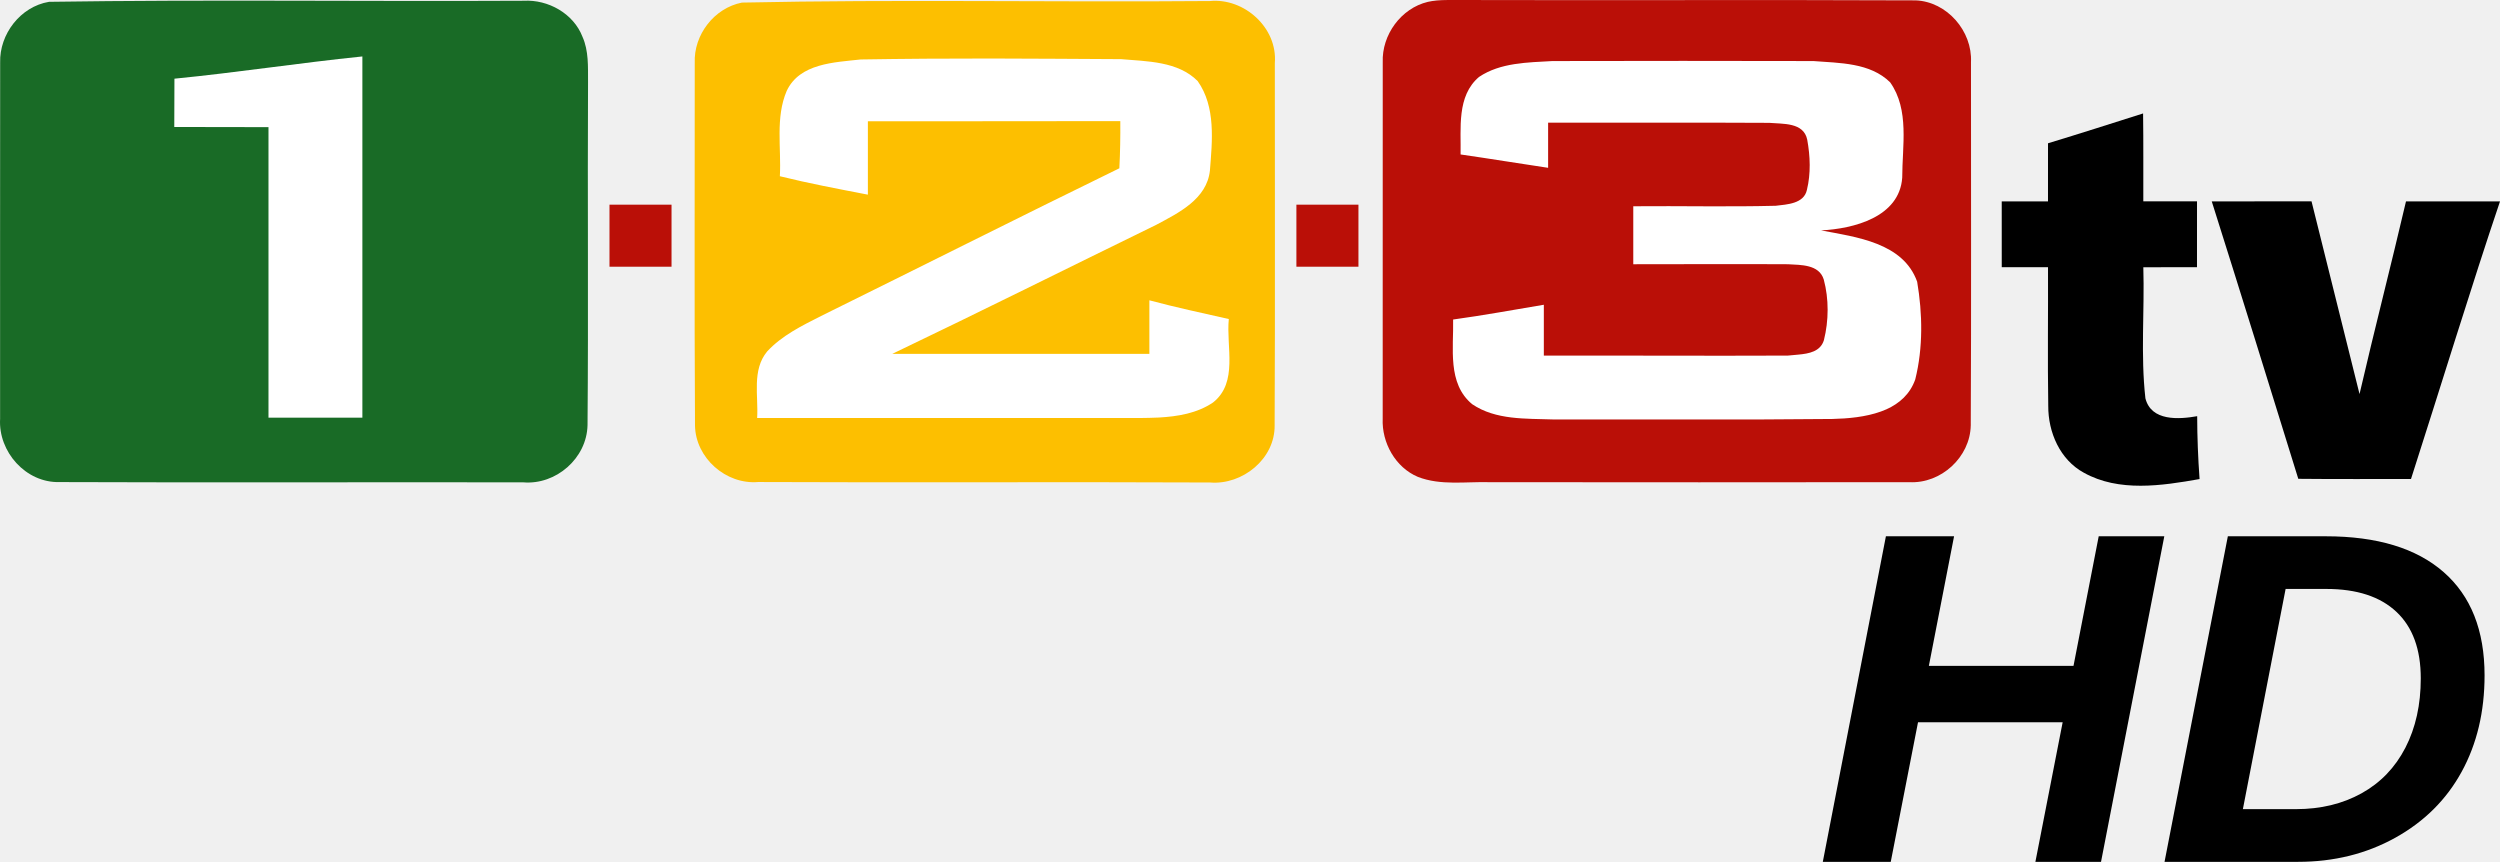
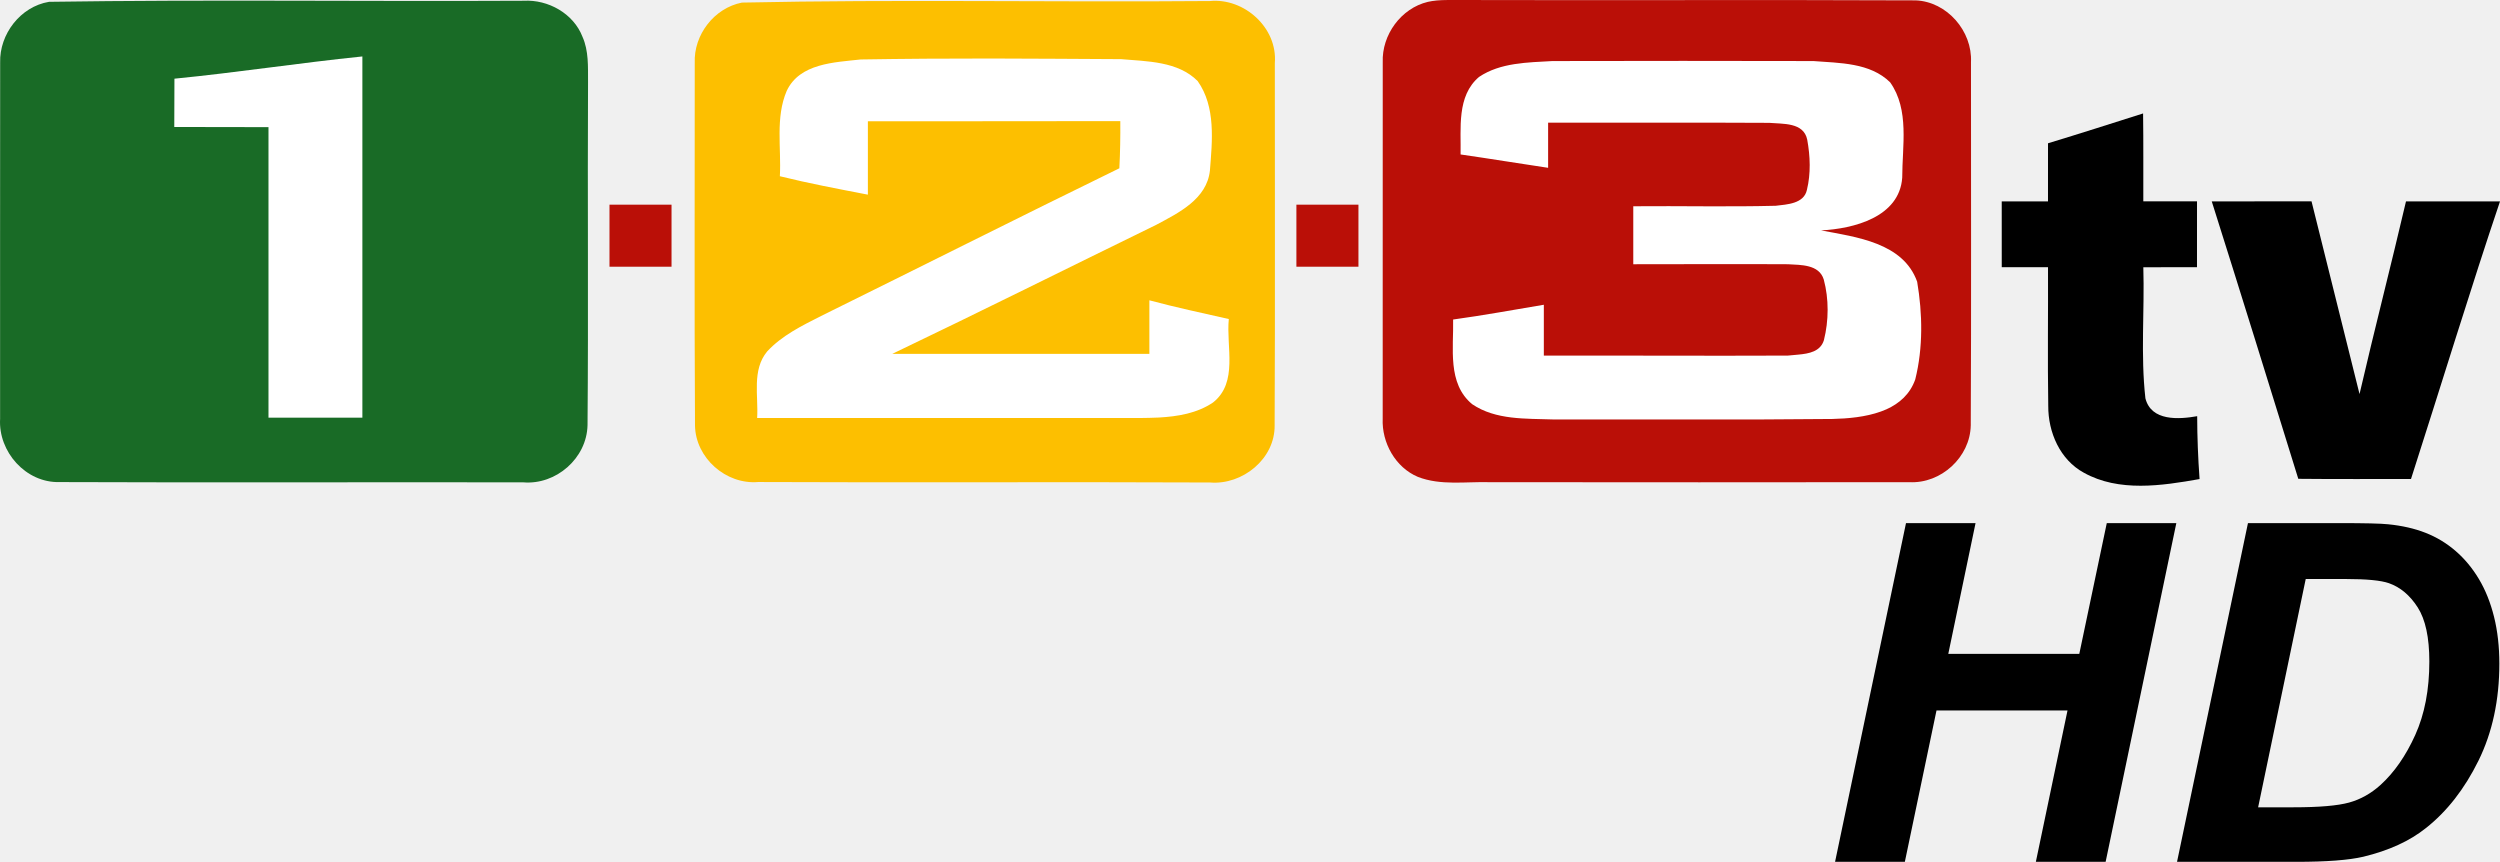
<svg xmlns="http://www.w3.org/2000/svg" version="1.0" width="1062.992" height="366.447" id="svg3012">
  <defs id="defs3014" />
  <g transform="translate(175.2798,76.33908)" id="layer1">
    <g transform="matrix(2.701913,0,0,2.701913,-190.4748,-138.7995)" id="g3000">
      <path d="m 122.38,23.525 c 24.523,-0.528 49.101,-0.036 73.645,-0.245 5.404,-0.517 10.658,4.206 10.218,9.745 -0.01,18.999 0.056,38.003 -0.032,57.001 0.088,5.29 -5.061,9.445 -10.17,9.019 -23.703,-0.114 -47.405,0.04 -71.107,-0.073 -5.072,0.429 -9.859,-3.793 -9.939,-8.897 -0.111,-19.006 -0.029,-38.018 -0.04,-57.025 -0.193,-4.437 3.053,-8.668 7.425,-9.526 z" id="path20" style="fill:#fdbf00;fill-rule:nonzero;stroke:none" />
      <path d="m 230.323,23.41 c 1.846,-0.411 3.758,-0.258 5.639,-0.291 23.71,0.069 47.422,-0.05 71.131,0.057 4.93,0.199 8.938,4.84 8.703,9.724 -0.011,19.051 0.062,38.106 -0.036,57.155 -0.094,5.011 -4.684,9.212 -9.682,8.94 -22.017,0.044 -44.036,0.014 -66.053,0.002 -3.745,-0.103 -7.683,0.561 -11.26,-0.83 -3.548,-1.486 -5.712,-5.389 -5.549,-9.168 0.015,-18.687 -0.001,-37.376 0.008,-56.063 -0.172,-4.315 2.87,-8.513 7.1,-9.527 z" id="path24" style="fill:#ba0f07;fill-rule:nonzero;stroke:none" />
      <rect width="9.764" height="9.764" x="209.637" y="55.326" id="rect2971" style="fill:#ba0f07;fill-opacity:1;fill-rule:nonzero;stroke:none;stroke-width:28.74;marker:none;visibility:visible;display:inline;overflow:visible;enable-background:accumulate" />
      <rect width="9.764" height="9.764" x="101.538" y="55.326" id="rect2969" style="fill:#ba0f07;fill-opacity:1;fill-rule:nonzero;stroke:none;stroke-width:28.74;marker:none;visibility:visible;display:inline;overflow:visible;enable-background:accumulate" />
      <path d="m 13.336,23.404 c 24.887,-0.374 49.808,-0.036 74.708,-0.167 3.845,-0.214 7.838,2.01 9.247,5.676 0.989,2.221 0.855,4.704 0.871,7.077 -0.093,18.01 0.073,36.024 -0.079,54.031 -0.11,5.211 -4.958,9.443 -10.13,9.001 -24.324,-0.045 -48.651,0.059 -72.973,-0.041 C 9.691,99.124 5.337,94.21 5.639,89.027 5.646,70.347 5.624,51.665 5.649,32.984 5.517,28.486 8.846,24.154 13.336,23.404 z" id="path14" style="fill:#196b26;fill-opacity:1;stroke:none" />
      <path d="m 62.65,32 c -9.87,1.01 -19.698,2.529 -29.575,3.5 -0.023,2.541 -0.026,5.058 -0.025,7.6 4.942,0.006 9.883,0.02 14.825,0.025 0.015,15.248 -0.003,30.477 0,45.725 4.919,0.003 9.855,0.013 14.775,0 -0.014,-18.95 -0.002,-37.9 0,-56.85 z" id="path26" style="fill:#ffffff;stroke:none" />
      <path d="m 161.575,32.325 c -6.828,-0.006 -13.675,0.038 -20.5,0.15 -4.141,0.462 -9.604,0.591 -11.65,4.95 -1.802,4.222 -0.831,8.967 -1.075,13.425 4.576,1.132 9.222,2.007 13.85,2.9 -10e-4,-3.856 -10e-6,-7.694 0,-11.55 13.243,-0.005 26.481,10e-4 39.725,-0.025 0.018,2.475 -0.02,4.952 -0.15,7.425 -15.693,7.663 -31.29,15.52 -46.95,23.25 -3.012,1.529 -6.149,3.06 -8.475,5.575 -2.429,2.928 -1.358,6.993 -1.575,10.475 20.076,0.009 40.149,0.012 60.225,0 0.975,-0.021 1.974,-0.019 2.975,-0.075 3.003,-0.168 6.044,-0.669 8.55,-2.375 3.991,-3.167 2.033,-8.772 2.475,-13.125 -4.172,-0.95 -8.37,-1.835 -12.5,-2.95 -0.004,2.804 -0.01,5.62 0,8.425 -13.482,0.025 -26.968,-0.003 -40.45,0 13.896,-6.654 27.681,-13.539 41.525,-20.3 3.526,-1.887 7.954,-4.035 8.45,-8.525 0.373,-4.683 0.943,-10.044 -1.925,-14.1 -3.101,-3.124 -7.94,-3.092 -12.05,-3.45 -6.827,-0.03 -13.647,-0.094 -20.475,-0.1 z" id="path30" style="fill:#ffffff;stroke:none" />
      <path d="m 270.475,32.7 c -6.844,0.001 -13.706,0.019 -20.55,0.025 -3.91,0.227 -8.181,0.236 -11.55,2.5 -3.53,2.997 -2.819,8.072 -2.9,12.2 4.594,0.659 9.182,1.42 13.775,2.1 0.008,-2.366 -0.005,-4.735 0,-7.1 11.592,0.029 23.208,-0.045 34.8,0.025 2.143,0.194 5.412,-0.112 5.975,2.65 0.474,2.589 0.58,5.33 -0.05,7.9 -0.468,2.187 -3.129,2.288 -4.925,2.5 -7.468,0.191 -14.931,0.007 -22.4,0.075 -0.008,3.042 -0.011,6.082 0,9.125 8.116,0.005 16.233,-0.05 24.35,0 2.023,0.123 4.887,0.009 5.625,2.4 0.824,3.06 0.796,6.478 0.025,9.55 -0.544,1.788 -2.342,2.122 -4.05,2.275 -0.569,0.051 -1.129,0.092 -1.625,0.15 -12.796,0.06 -25.604,-0.023 -38.4,0 -0.009,-2.669 -0.014,-5.333 0,-8 -4.761,0.797 -9.493,1.671 -14.275,2.325 0.095,4.496 -0.941,10.07 3,13.325 3.708,2.513 8.417,2.248 12.7,2.4 10.993,-0.03 21.982,0.031 32.975,0 3.664,-0.01 7.336,-0.036 11,-0.075 2.418,-0.057 5.223,-0.295 7.65,-1.175 0.303,-0.11 0.585,-0.219 0.875,-0.35 2.032,-0.918 3.71,-2.386 4.525,-4.7 1.244,-4.983 1.152,-10.343 0.3,-15.375 -2.194,-6.147 -9.593,-7.028 -15.125,-8.075 5.127,-0.259 12.338,-2.082 12.775,-8.3 -0.003,-4.963 1.168,-10.677 -1.9,-15 -3.157,-3.11 -7.958,-3.027 -12.075,-3.35 -6.844,-0.019 -13.681,-0.026 -20.525,-0.025 z" id="path34" style="fill:#ffffff;stroke:none" />
      <path d="m 327.917,45.664 c 5.001,-1.518 9.979,-3.111 14.962,-4.695 0.063,4.61 0.023,9.22 0.035,13.831 2.815,0.008 5.631,0.008 8.451,0.004 -0.007,3.454 -0.006,6.907 -0.003,10.362 -2.818,0.003 -5.633,0.004 -8.446,0.008 0.205,6.866 -0.438,13.802 0.327,20.624 0.917,3.63 5.253,3.322 8.148,2.814 0.007,3.3 0.139,6.6 0.376,9.893 -5.936,1.057 -12.703,2.081 -18.213,-0.998 -3.76,-2.045 -5.625,-6.37 -5.599,-10.518 -0.117,-7.274 -0.006,-14.552 -0.039,-21.827 -2.429,0.007 -4.856,0.007 -7.28,0.006 -7.7e-4,-3.455 -1.3e-4,-6.909 -0.003,-10.362 2.424,-6.25e-4 4.851,6.87e-4 7.281,0.008 -0.005,-3.051 -0.005,-6.101 0.002,-9.151 z" id="path40" style="fill:#000000;fill-rule:nonzero;stroke:none" />
      <path d="m 353.687,54.813 c 5.231,-0.013 10.463,0.002 15.698,-0.016 2.504,10.115 5.045,20.22 7.555,30.334 2.343,-10.129 4.947,-20.194 7.311,-30.318 l 14.795,0 c -4.39,12.985 -9.49,29.637 -14.007,43.686 -5.914,-0.011 -11.826,0.031 -17.737,-0.032 -4.513,-14.56 -9.019,-29.121 -13.616,-43.654 z" id="path44" style="fill:#000000;fill-rule:nonzero;stroke:none" />
    </g>
  </g>
-   <text xml:space="preserve" style="font-size:55.89px;font-style:normal;font-weight:normal;line-height:125%;letter-spacing:0px;word-spacing:0px;fill:#000000;fill-opacity:1;stroke:none;font-family:Sans" x="771.521" y="366.447" id="text2995">
-     <tspan id="tspan2997" x="771.521" y="366.447" style="font-size:201.203px;font-style:oblique;font-variant:normal;font-weight:bold;font-stretch:normal;font-family:Arial;-inkscape-font-specification:Arial Bold Oblique">HD</tspan>
-   </text>
+   <g style="font-size:55.89px;font-style:normal;font-weight:normal;line-height:125%;letter-spacing:0px;word-spacing:0px;fill:#000000;fill-opacity:1;stroke:none;font-family:Sans" id="text2995">
+     <path d="m 879.098,302.098 -55.704,0 -13.459,64.349 -29.67,0 30.161,-144.025 29.571,0 -11.593,55.606 55.704,0 11.691,-55.606 29.571,0 -30.063,144.025 -29.67,0 z" style="font-size:201.203px;font-style:oblique;font-variant:normal;font-weight:bold;font-stretch:normal;font-family:Arial;-inkscape-font-specification:Arial Bold Oblique" id="path2996" />
+     <path d="m 925.665,366.447 30.161,-144.025 38.806,0 c 10.807,1.4e-4 17.717,0.164 20.729,0.491 5.96,0.59 11.281,1.801 15.964,3.635 4.683,1.834 8.94,4.405 12.772,7.712 3.831,3.308 7.139,7.287 9.923,11.937 2.783,4.65 4.928,10.005 6.435,16.063 1.506,6.058 2.26,12.69 2.26,19.894 -10e-5,15.523 -2.964,29.293 -8.891,41.311 -5.928,12.018 -13.378,21.564 -22.35,28.638 -6.877,5.502 -15.752,9.562 -26.624,12.182 -6.157,1.441 -15.621,2.161 -28.392,2.161 z m 34.483,-23.185 15.031,0 c 10.872,2e-5 18.748,-0.671 23.628,-2.014 4.879,-1.343 9.349,-3.848 13.41,-7.516 5.829,-5.305 10.741,-12.379 14.736,-21.221 3.995,-8.842 5.993,-19.256 5.993,-31.241 -10e-5,-10.217 -1.654,-17.897 -4.961,-23.038 -3.308,-5.141 -7.385,-8.563 -12.231,-10.266 -3.406,-1.179 -9.464,-1.768 -18.175,-1.768 l -17.193,0 z" style="font-size:201.203px;font-style:oblique;font-variant:normal;font-weight:bold;font-stretch:normal;font-family:Arial;-inkscape-font-specification:Arial Bold Oblique" id="path2998" />
+   </g>
</svg>
